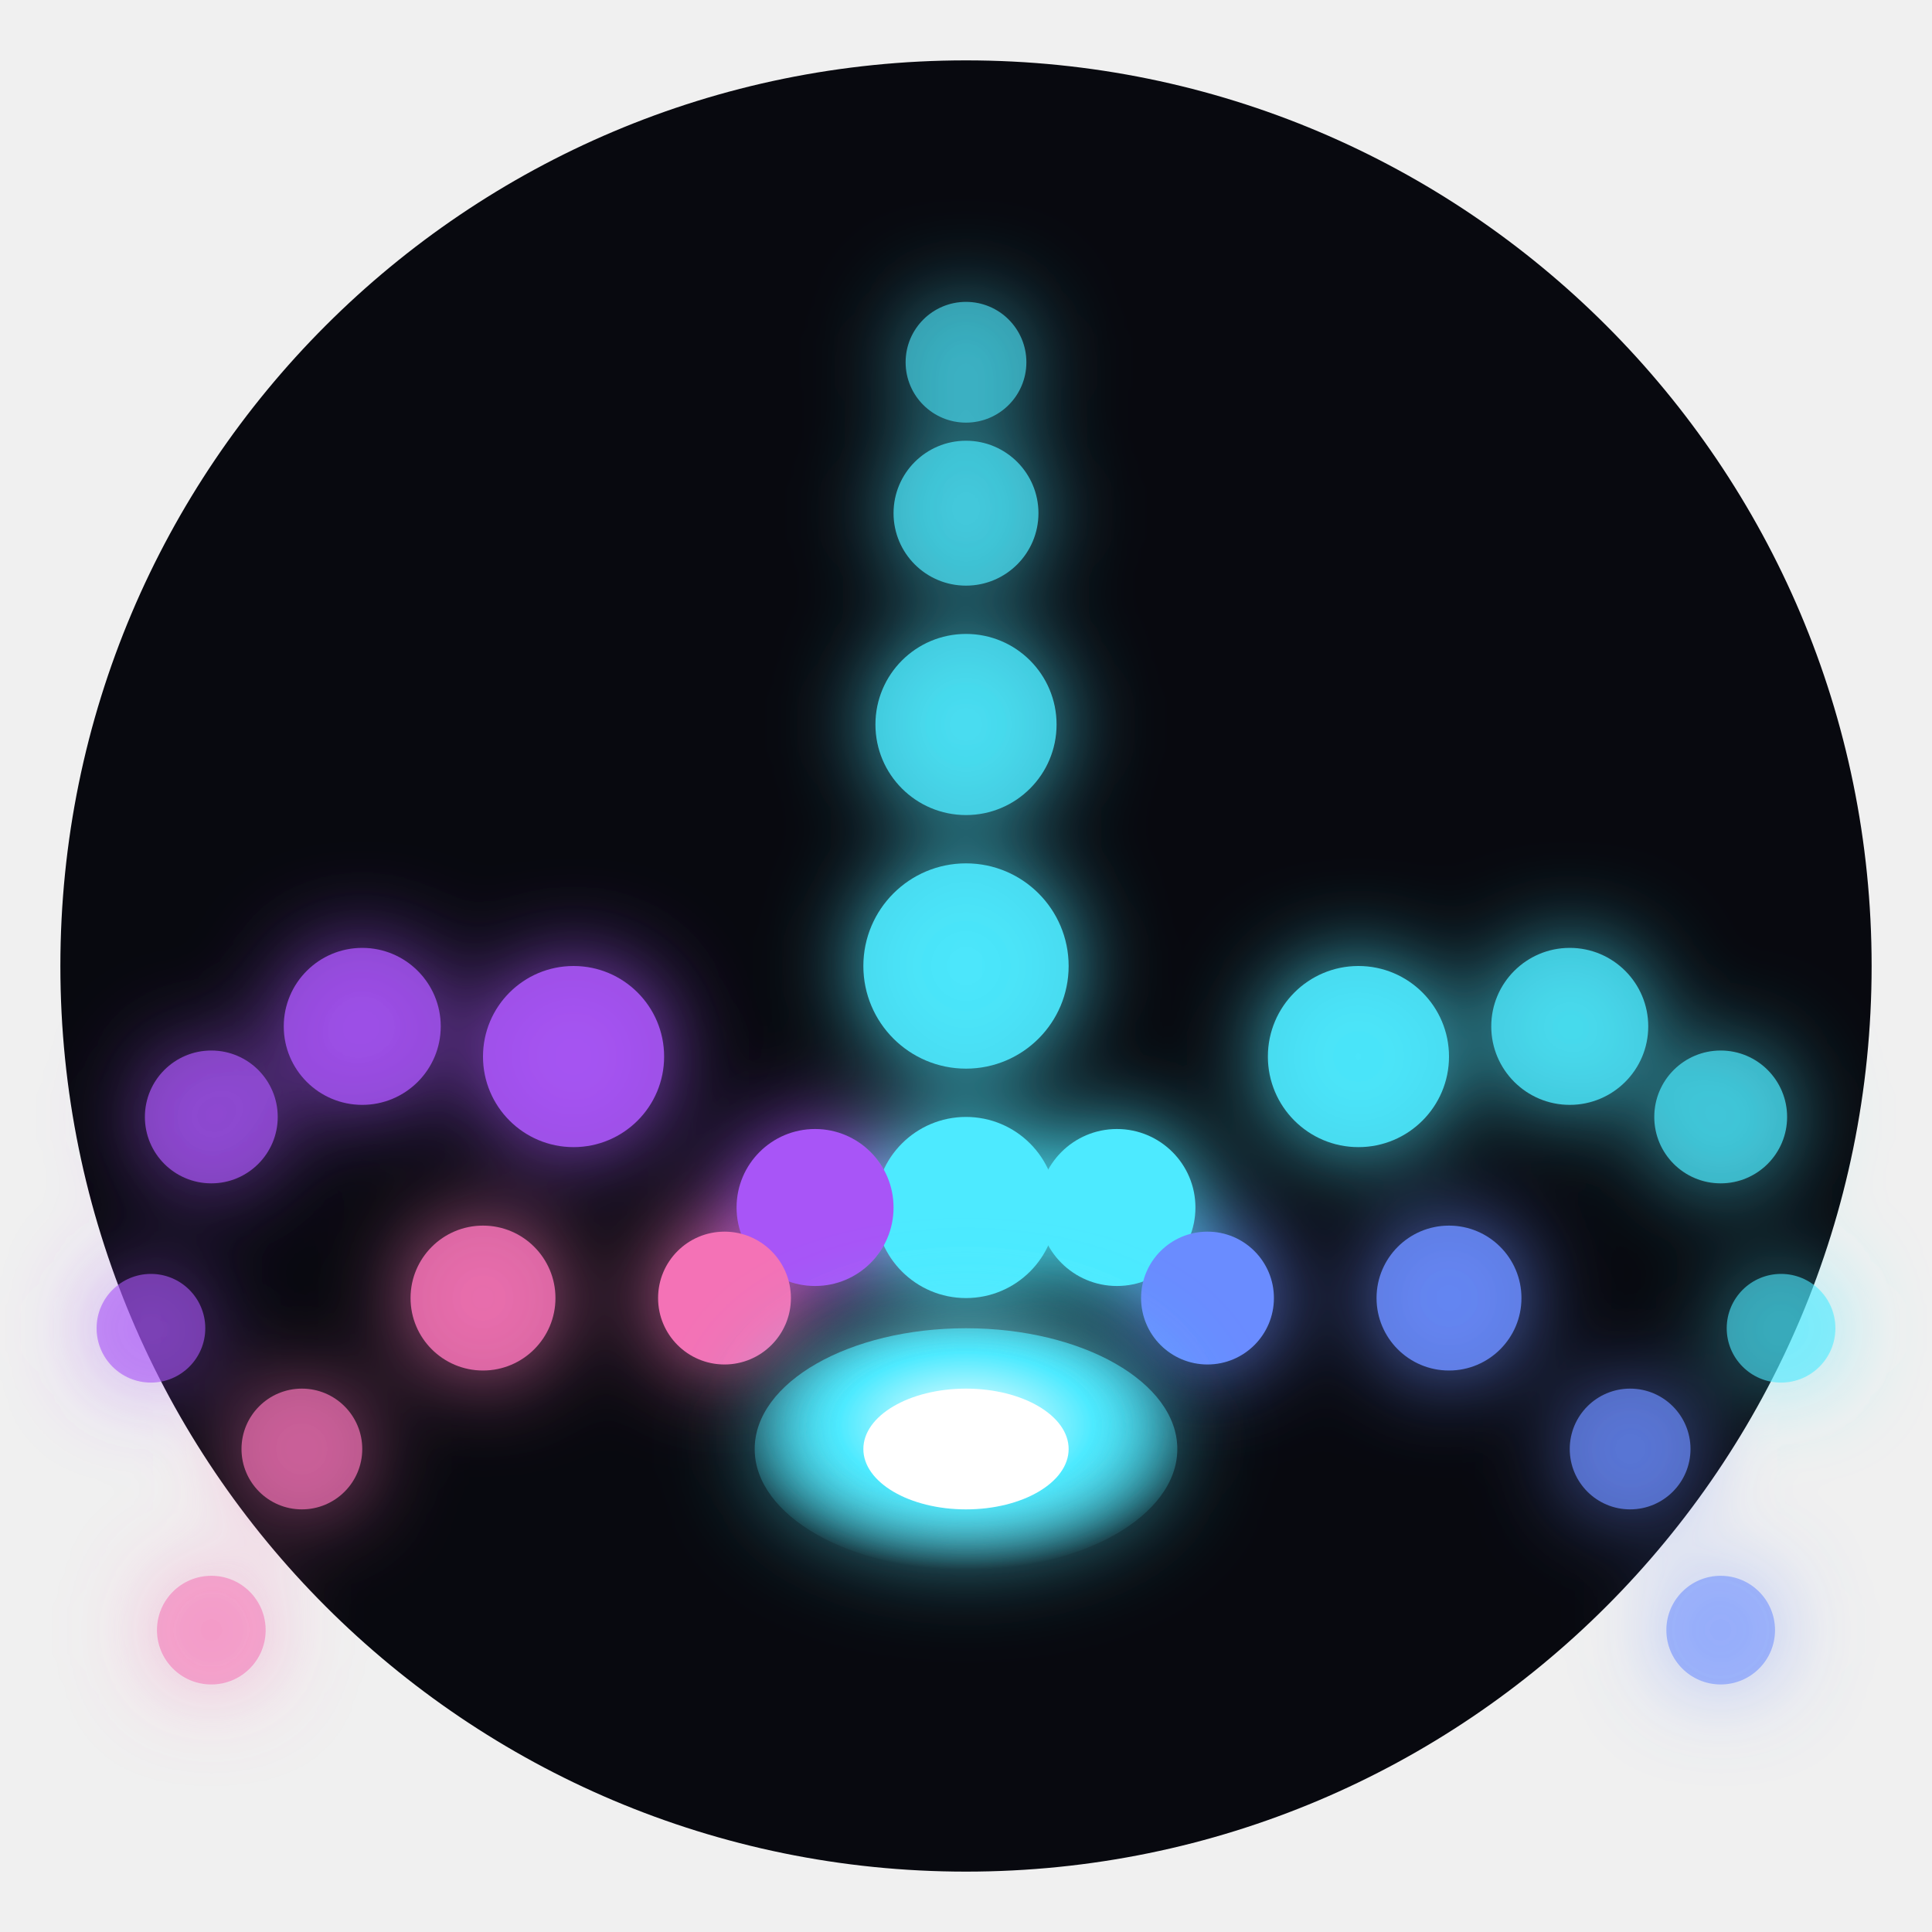
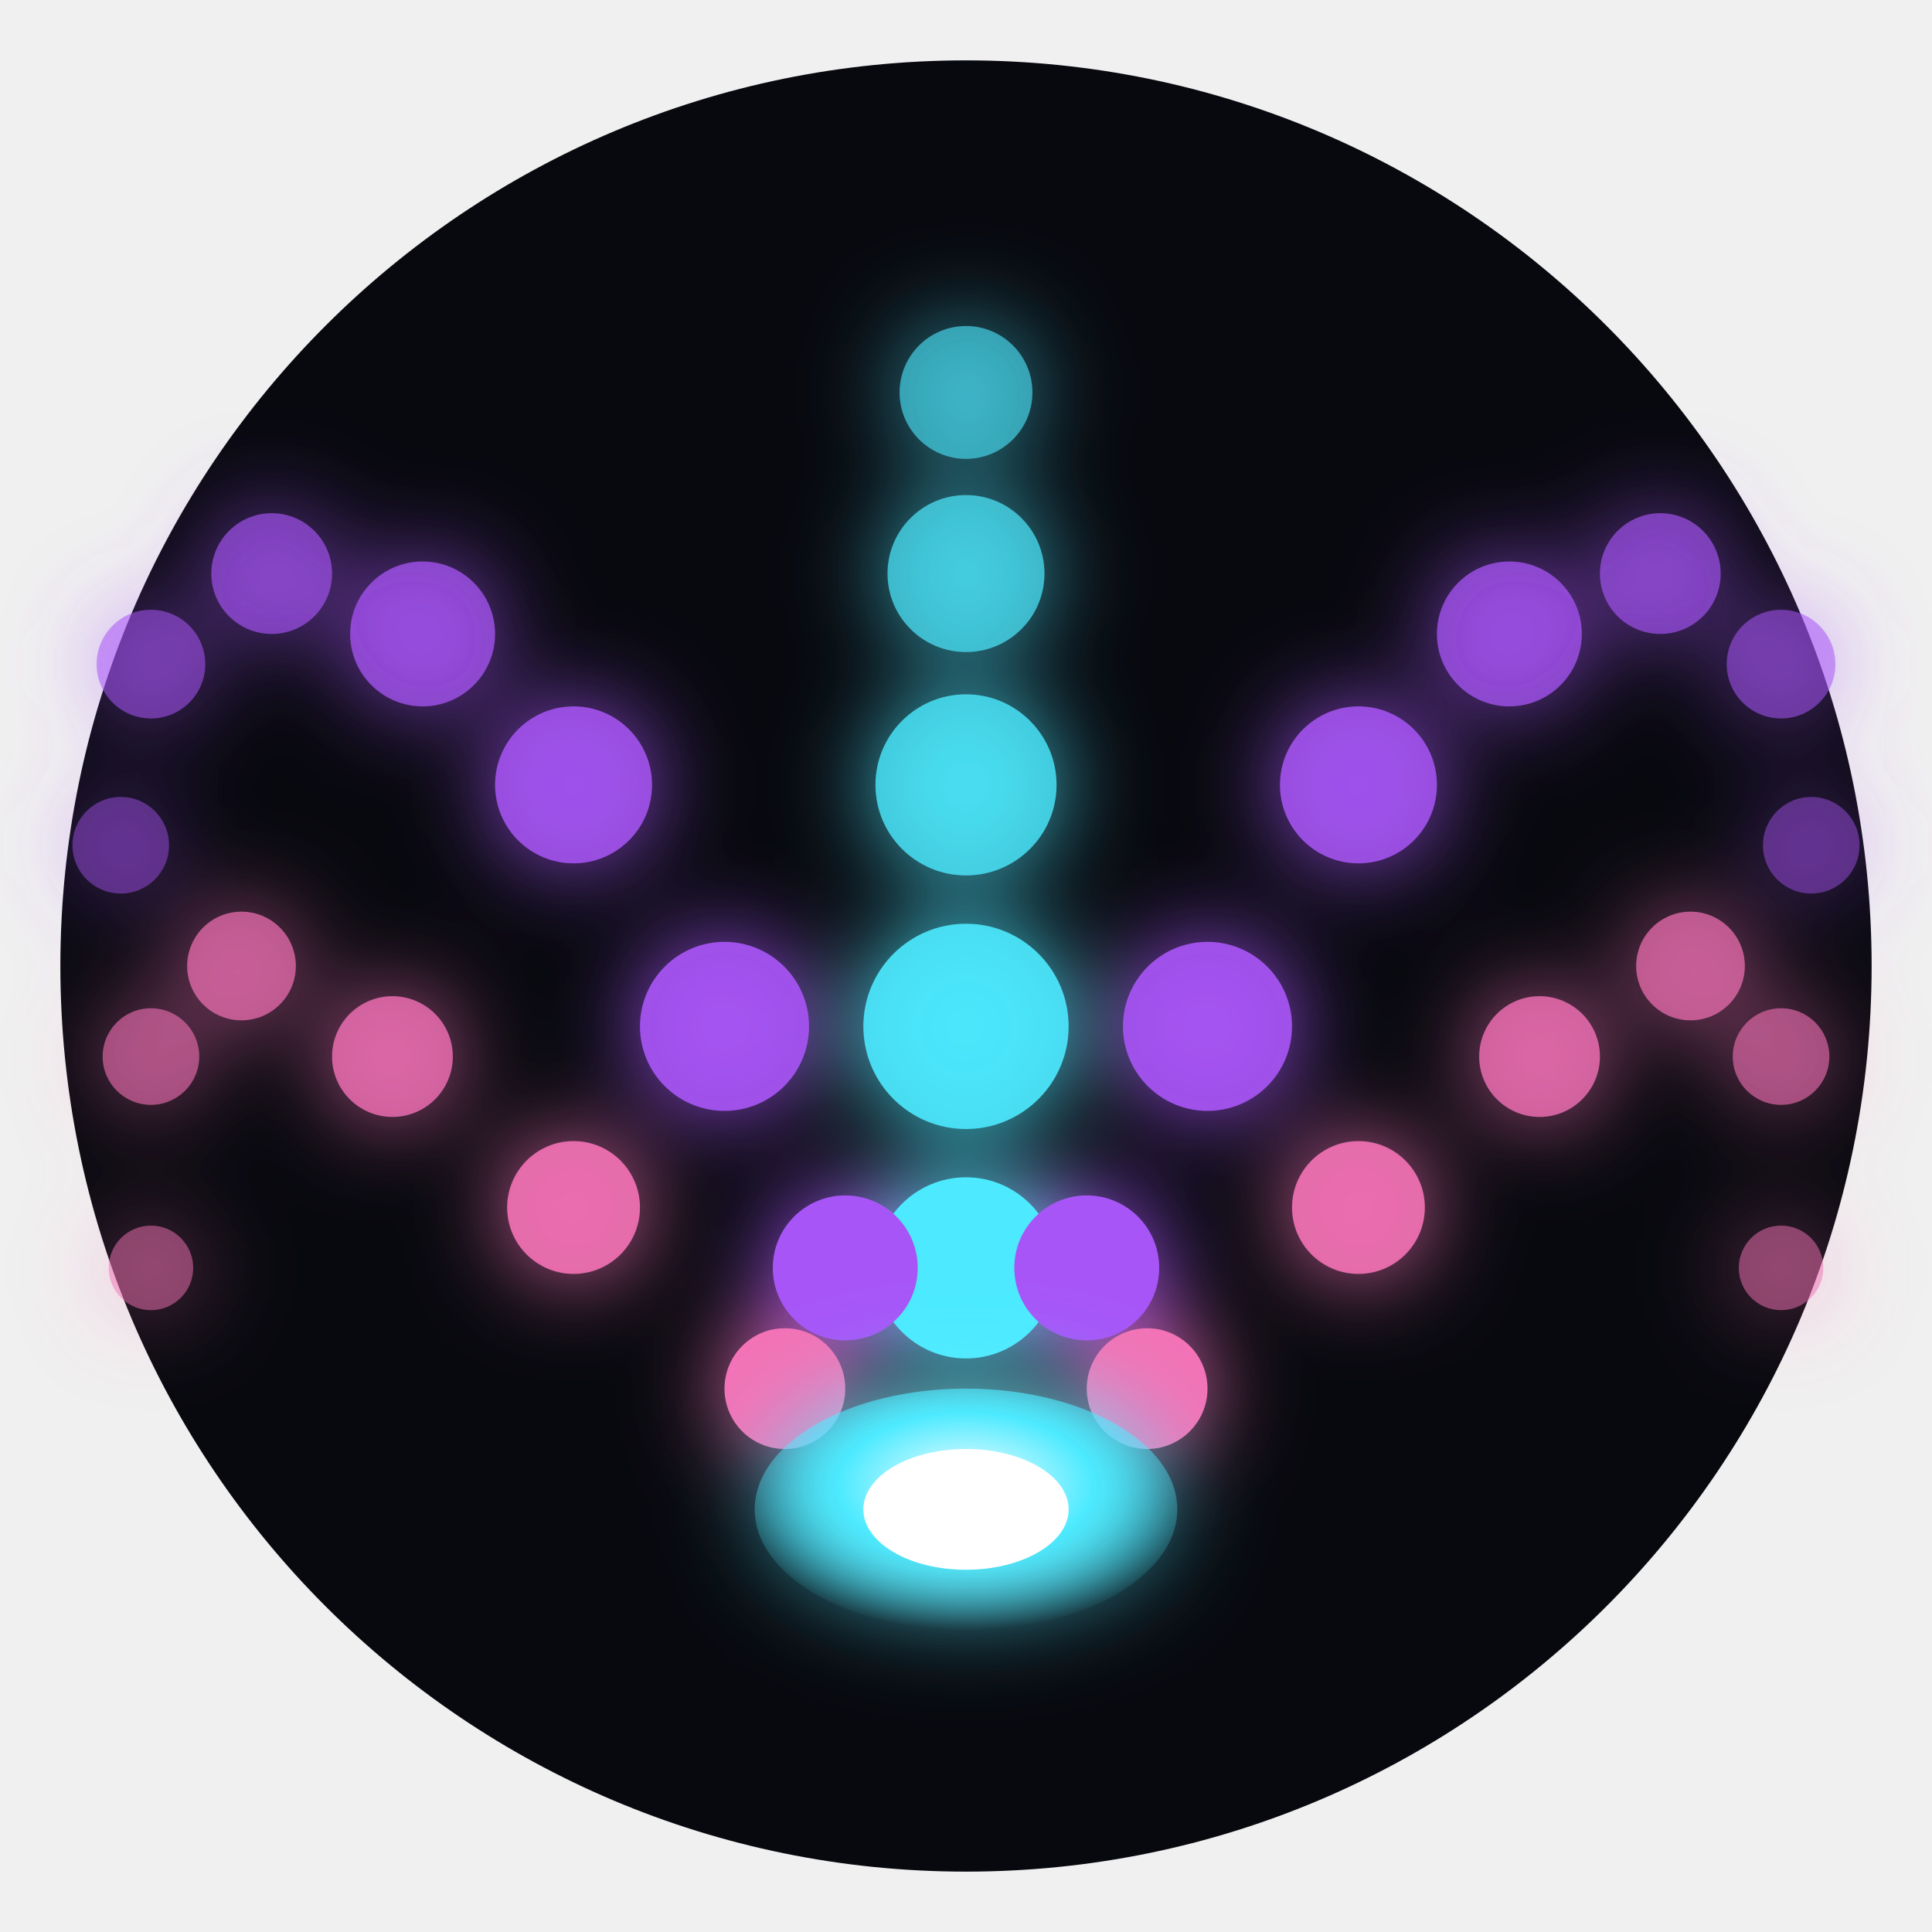
<svg xmlns="http://www.w3.org/2000/svg" viewBox="0 0 32 32" width="32" height="32">
  <defs>
    <filter id="glow" x="-50%" y="-50%" width="200%" height="200%">
      <feGaussianBlur stdDeviation="0.8" result="blur" />
      <feMerge>
        <feMergeNode in="blur" />
        <feMergeNode in="SourceGraphic" />
      </feMerge>
    </filter>
    <radialGradient id="core" cx="50%" cy="40%" r="60%">
      <stop offset="0%" stop-color="#fff" />
      <stop offset="50%" stop-color="#4eeaff" />
      <stop offset="100%" stop-color="#4eeaff" stop-opacity="0" />
    </radialGradient>
  </defs>
  <circle cx="16" cy="16" r="15" fill="#08090f" />
  <g filter="url(#glow)">
-     <circle cx="16" cy="20" r="1.5" fill="#4eeaff" />
-     <circle cx="16" cy="16" r="1.7" fill="#4eeaff" opacity="0.9" />
-     <circle cx="16" cy="12" r="1.5" fill="#4eeaff" opacity="0.8" />
-     <circle cx="16" cy="8.5" r="1.2" fill="#4eeaff" opacity="0.7" />
-     <circle cx="16" cy="6" r="1" fill="#4eeaff" opacity="0.6" />
-     <circle cx="13.5" cy="20" r="1.3" fill="#a855f7" />
-     <circle cx="9.5" cy="17.5" r="1.5" fill="#a855f7" opacity="0.9" />
-     <circle cx="6" cy="17" r="1.3" fill="#a855f7" opacity="0.8" />
-     <circle cx="3.5" cy="18.5" r="1.1" fill="#a855f7" opacity="0.7" />
-     <circle cx="2.5" cy="22" r="0.9" fill="#a855f7" opacity="0.6" />
-     <circle cx="12" cy="21.5" r="1.1" fill="#f472b6" />
-     <circle cx="8" cy="21.5" r="1.2" fill="#f472b6" opacity="0.85" />
-     <circle cx="5" cy="24" r="1" fill="#f472b6" opacity="0.7" />
-     <circle cx="3.5" cy="27" r="0.9" fill="#f472b6" opacity="0.55" />
-     <circle cx="18.5" cy="20" r="1.3" fill="#4eeaff" />
-     <circle cx="22.5" cy="17.5" r="1.5" fill="#4eeaff" opacity="0.9" />
-     <circle cx="26" cy="17" r="1.3" fill="#4eeaff" opacity="0.8" />
-     <circle cx="28.5" cy="18.5" r="1.1" fill="#4eeaff" opacity="0.7" />
-     <circle cx="29.5" cy="22" r="0.9" fill="#4eeaff" opacity="0.6" />
-     <circle cx="20" cy="21.5" r="1.1" fill="#6b8cff" />
-     <circle cx="24" cy="21.5" r="1.2" fill="#6b8cff" opacity="0.85" />
-     <circle cx="27" cy="24" r="1" fill="#6b8cff" opacity="0.7" />
-     <circle cx="28.5" cy="27" r="0.9" fill="#6b8cff" opacity="0.55" />
+     <circle cx="16" cy="21" r="1.5" fill="#4eeaff" />
+     <circle cx="16" cy="17" r="1.7" fill="#4eeaff" opacity="0.9" />
+     <circle cx="16" cy="13" r="1.5" fill="#4eeaff" opacity="0.8" />
+     <circle cx="16" cy="9.5" r="1.3" fill="#4eeaff" opacity="0.7" />
+     <circle cx="16" cy="6.5" r="1.1" fill="#4eeaff" opacity="0.6" />
+     <circle cx="14" cy="21" r="1.2" fill="#a855f7" />
+     <circle cx="12" cy="17" r="1.4" fill="#a855f7" opacity="0.9" />
+     <circle cx="9.5" cy="13" r="1.3" fill="#a855f7" opacity="0.85" />
+     <circle cx="7" cy="10.5" r="1.2" fill="#a855f7" opacity="0.75" />
+     <circle cx="4.5" cy="9.5" r="1" fill="#a855f7" opacity="0.65" />
+     <circle cx="2.5" cy="11" r="0.9" fill="#a855f7" opacity="0.55" />
+     <circle cx="2" cy="14" r="0.8" fill="#a855f7" opacity="0.45" />
+     <circle cx="13" cy="23" r="1" fill="#f472b6" />
+     <circle cx="9.5" cy="20" r="1.1" fill="#f472b6" opacity="0.9" />
+     <circle cx="6.5" cy="17.5" r="1" fill="#f472b6" opacity="0.8" />
+     <circle cx="4" cy="16" r="0.9" fill="#f472b6" opacity="0.7" />
+     <circle cx="2.5" cy="17.5" r="0.8" fill="#f472b6" opacity="0.6" />
+     <circle cx="2.5" cy="21" r="0.7" fill="#f472b6" opacity="0.5" />
+     <circle cx="18" cy="21" r="1.2" fill="#a855f7" />
+     <circle cx="20" cy="17" r="1.4" fill="#a855f7" opacity="0.9" />
+     <circle cx="22.5" cy="13" r="1.3" fill="#a855f7" opacity="0.85" />
+     <circle cx="25" cy="10.5" r="1.2" fill="#a855f7" opacity="0.75" />
+     <circle cx="27.5" cy="9.5" r="1" fill="#a855f7" opacity="0.65" />
+     <circle cx="29.5" cy="11" r="0.9" fill="#a855f7" opacity="0.55" />
+     <circle cx="30" cy="14" r="0.8" fill="#a855f7" opacity="0.45" />
+     <circle cx="19" cy="23" r="1" fill="#f472b6" />
+     <circle cx="22.5" cy="20" r="1.1" fill="#f472b6" opacity="0.9" />
+     <circle cx="25.5" cy="17.5" r="1" fill="#f472b6" opacity="0.8" />
+     <circle cx="28" cy="16" r="0.9" fill="#f472b6" opacity="0.7" />
+     <circle cx="29.5" cy="17.5" r="0.8" fill="#f472b6" opacity="0.6" />
+     <circle cx="29.5" cy="21" r="0.7" fill="#f472b6" opacity="0.5" />
  </g>
-   <ellipse cx="16" cy="24" rx="3.5" ry="2" fill="url(#core)" filter="url(#glow)" />
-   <ellipse cx="16" cy="24" rx="1.7" ry="1" fill="#fff" />
+   <ellipse cx="16" cy="25" rx="3.5" ry="2" fill="url(#core)" filter="url(#glow)" />
+   <ellipse cx="16" cy="25" rx="1.7" ry="1" fill="#fff" />
</svg>
